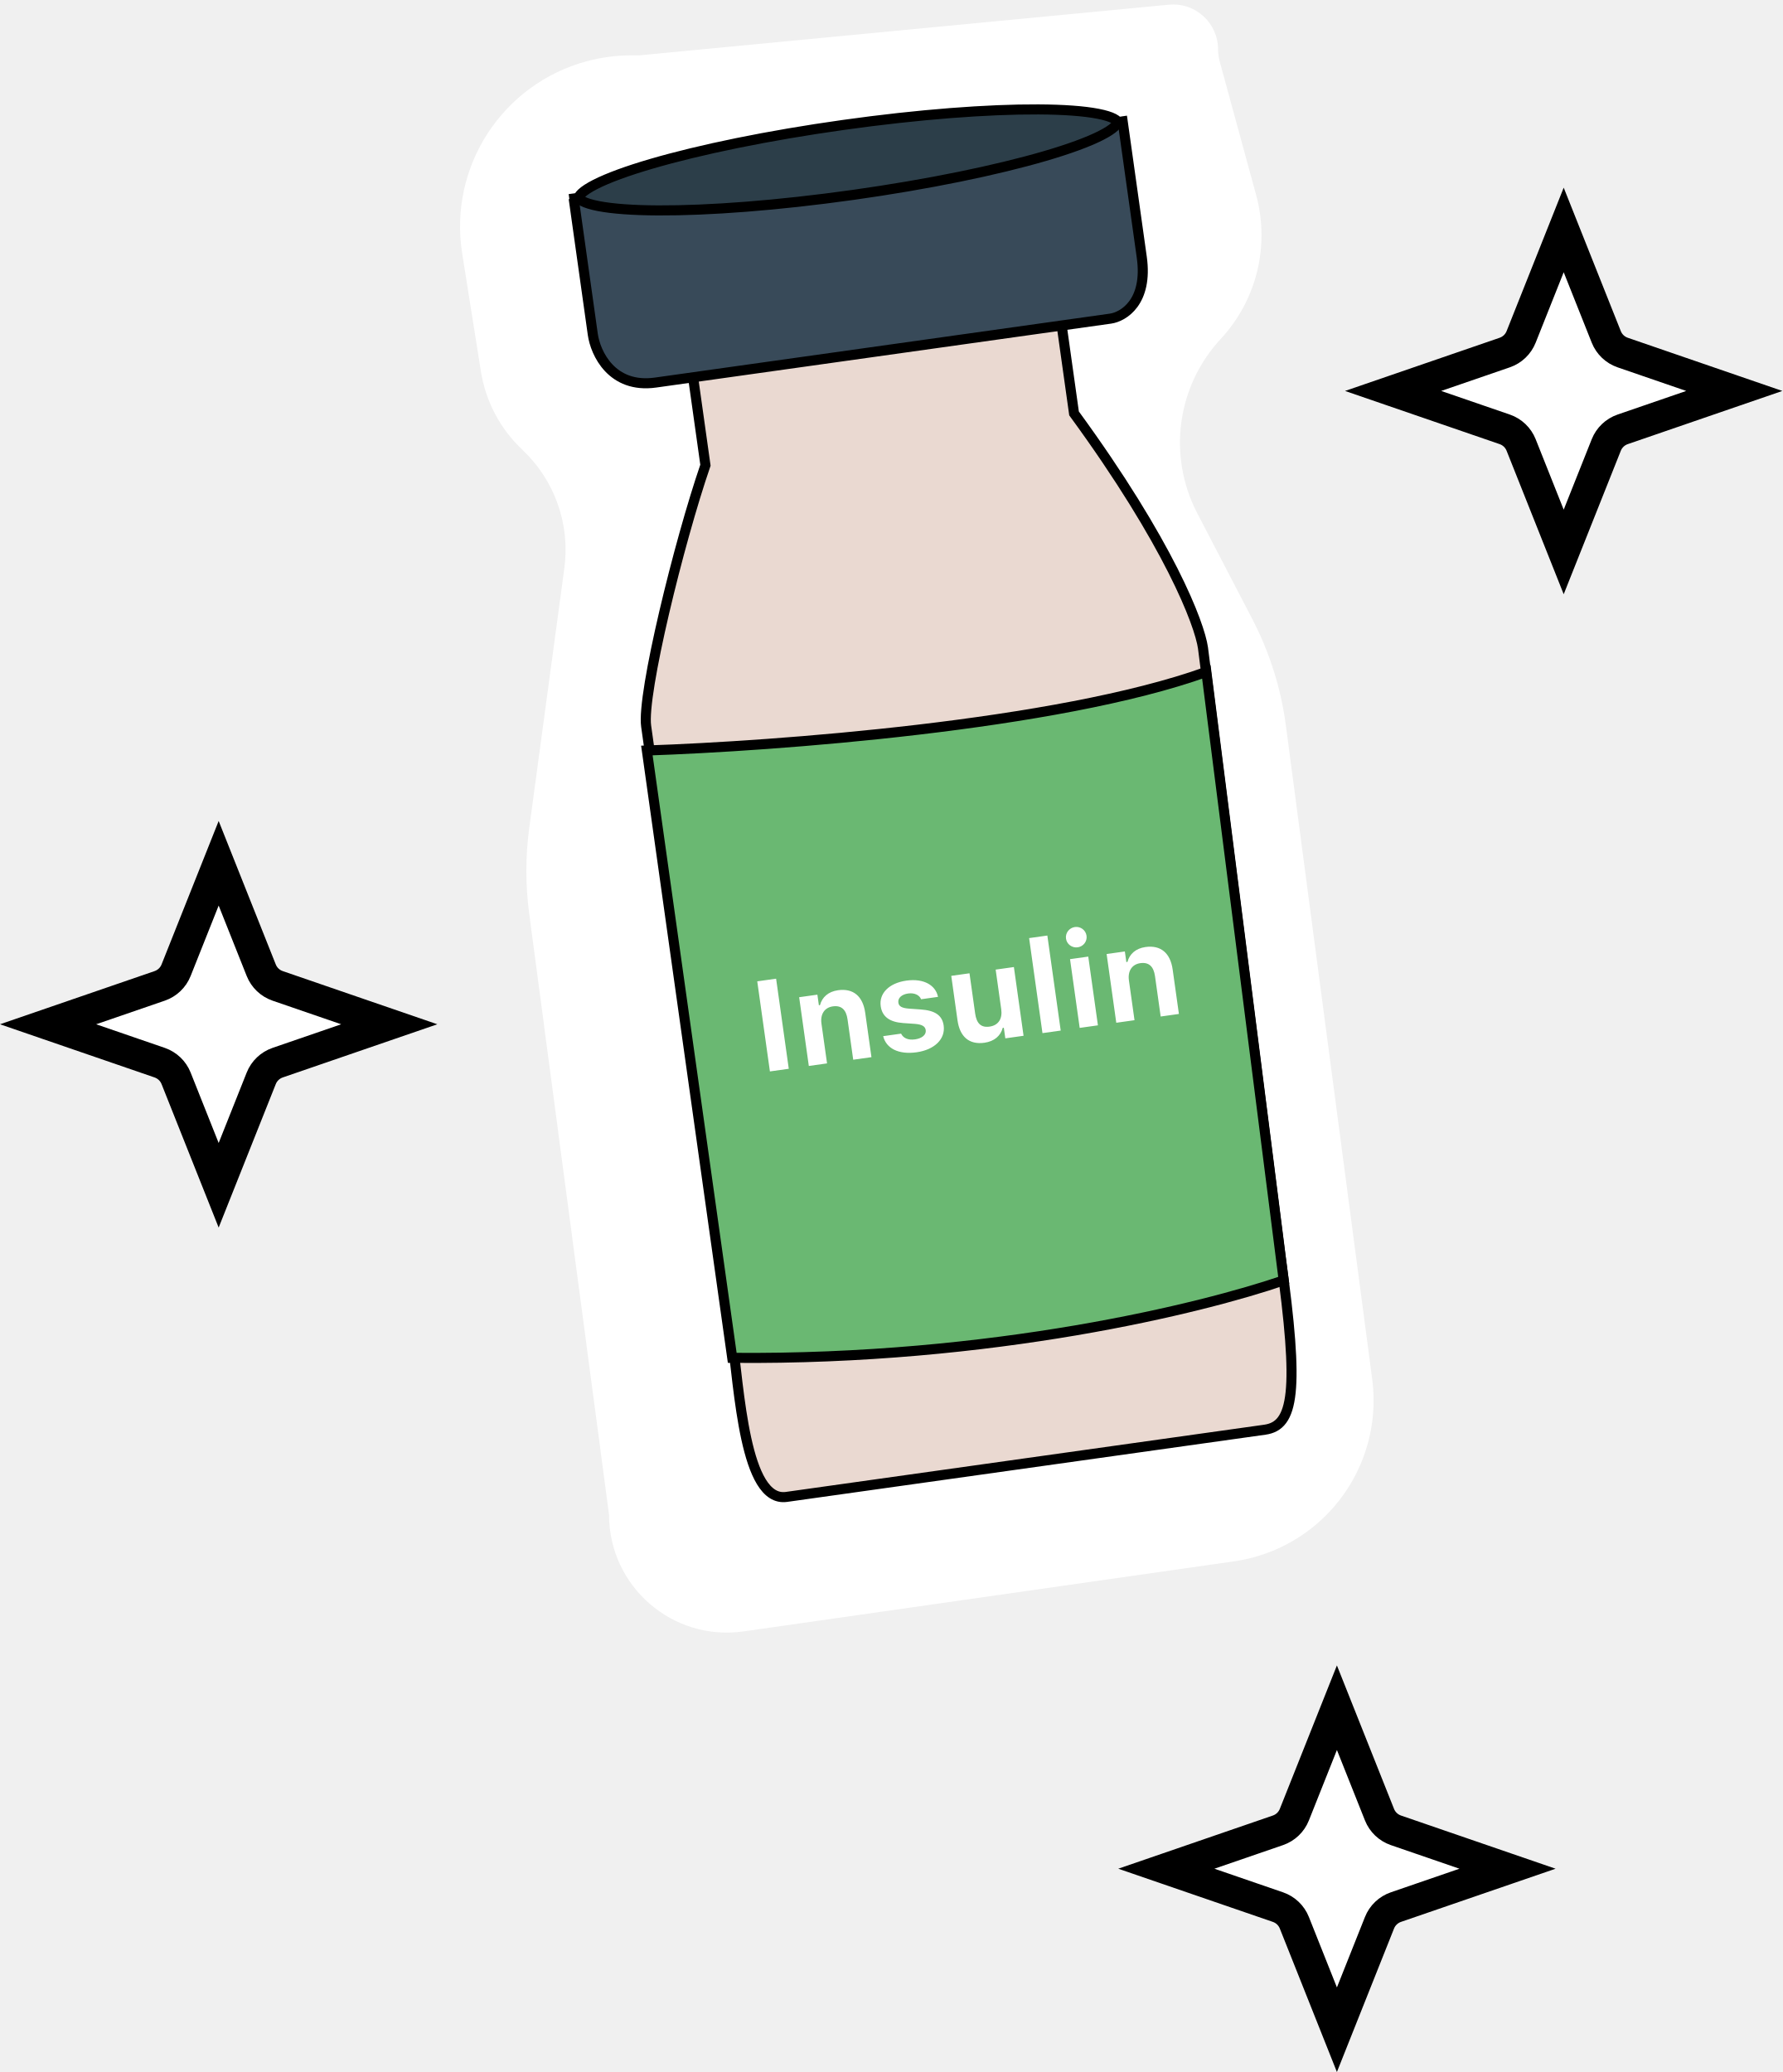
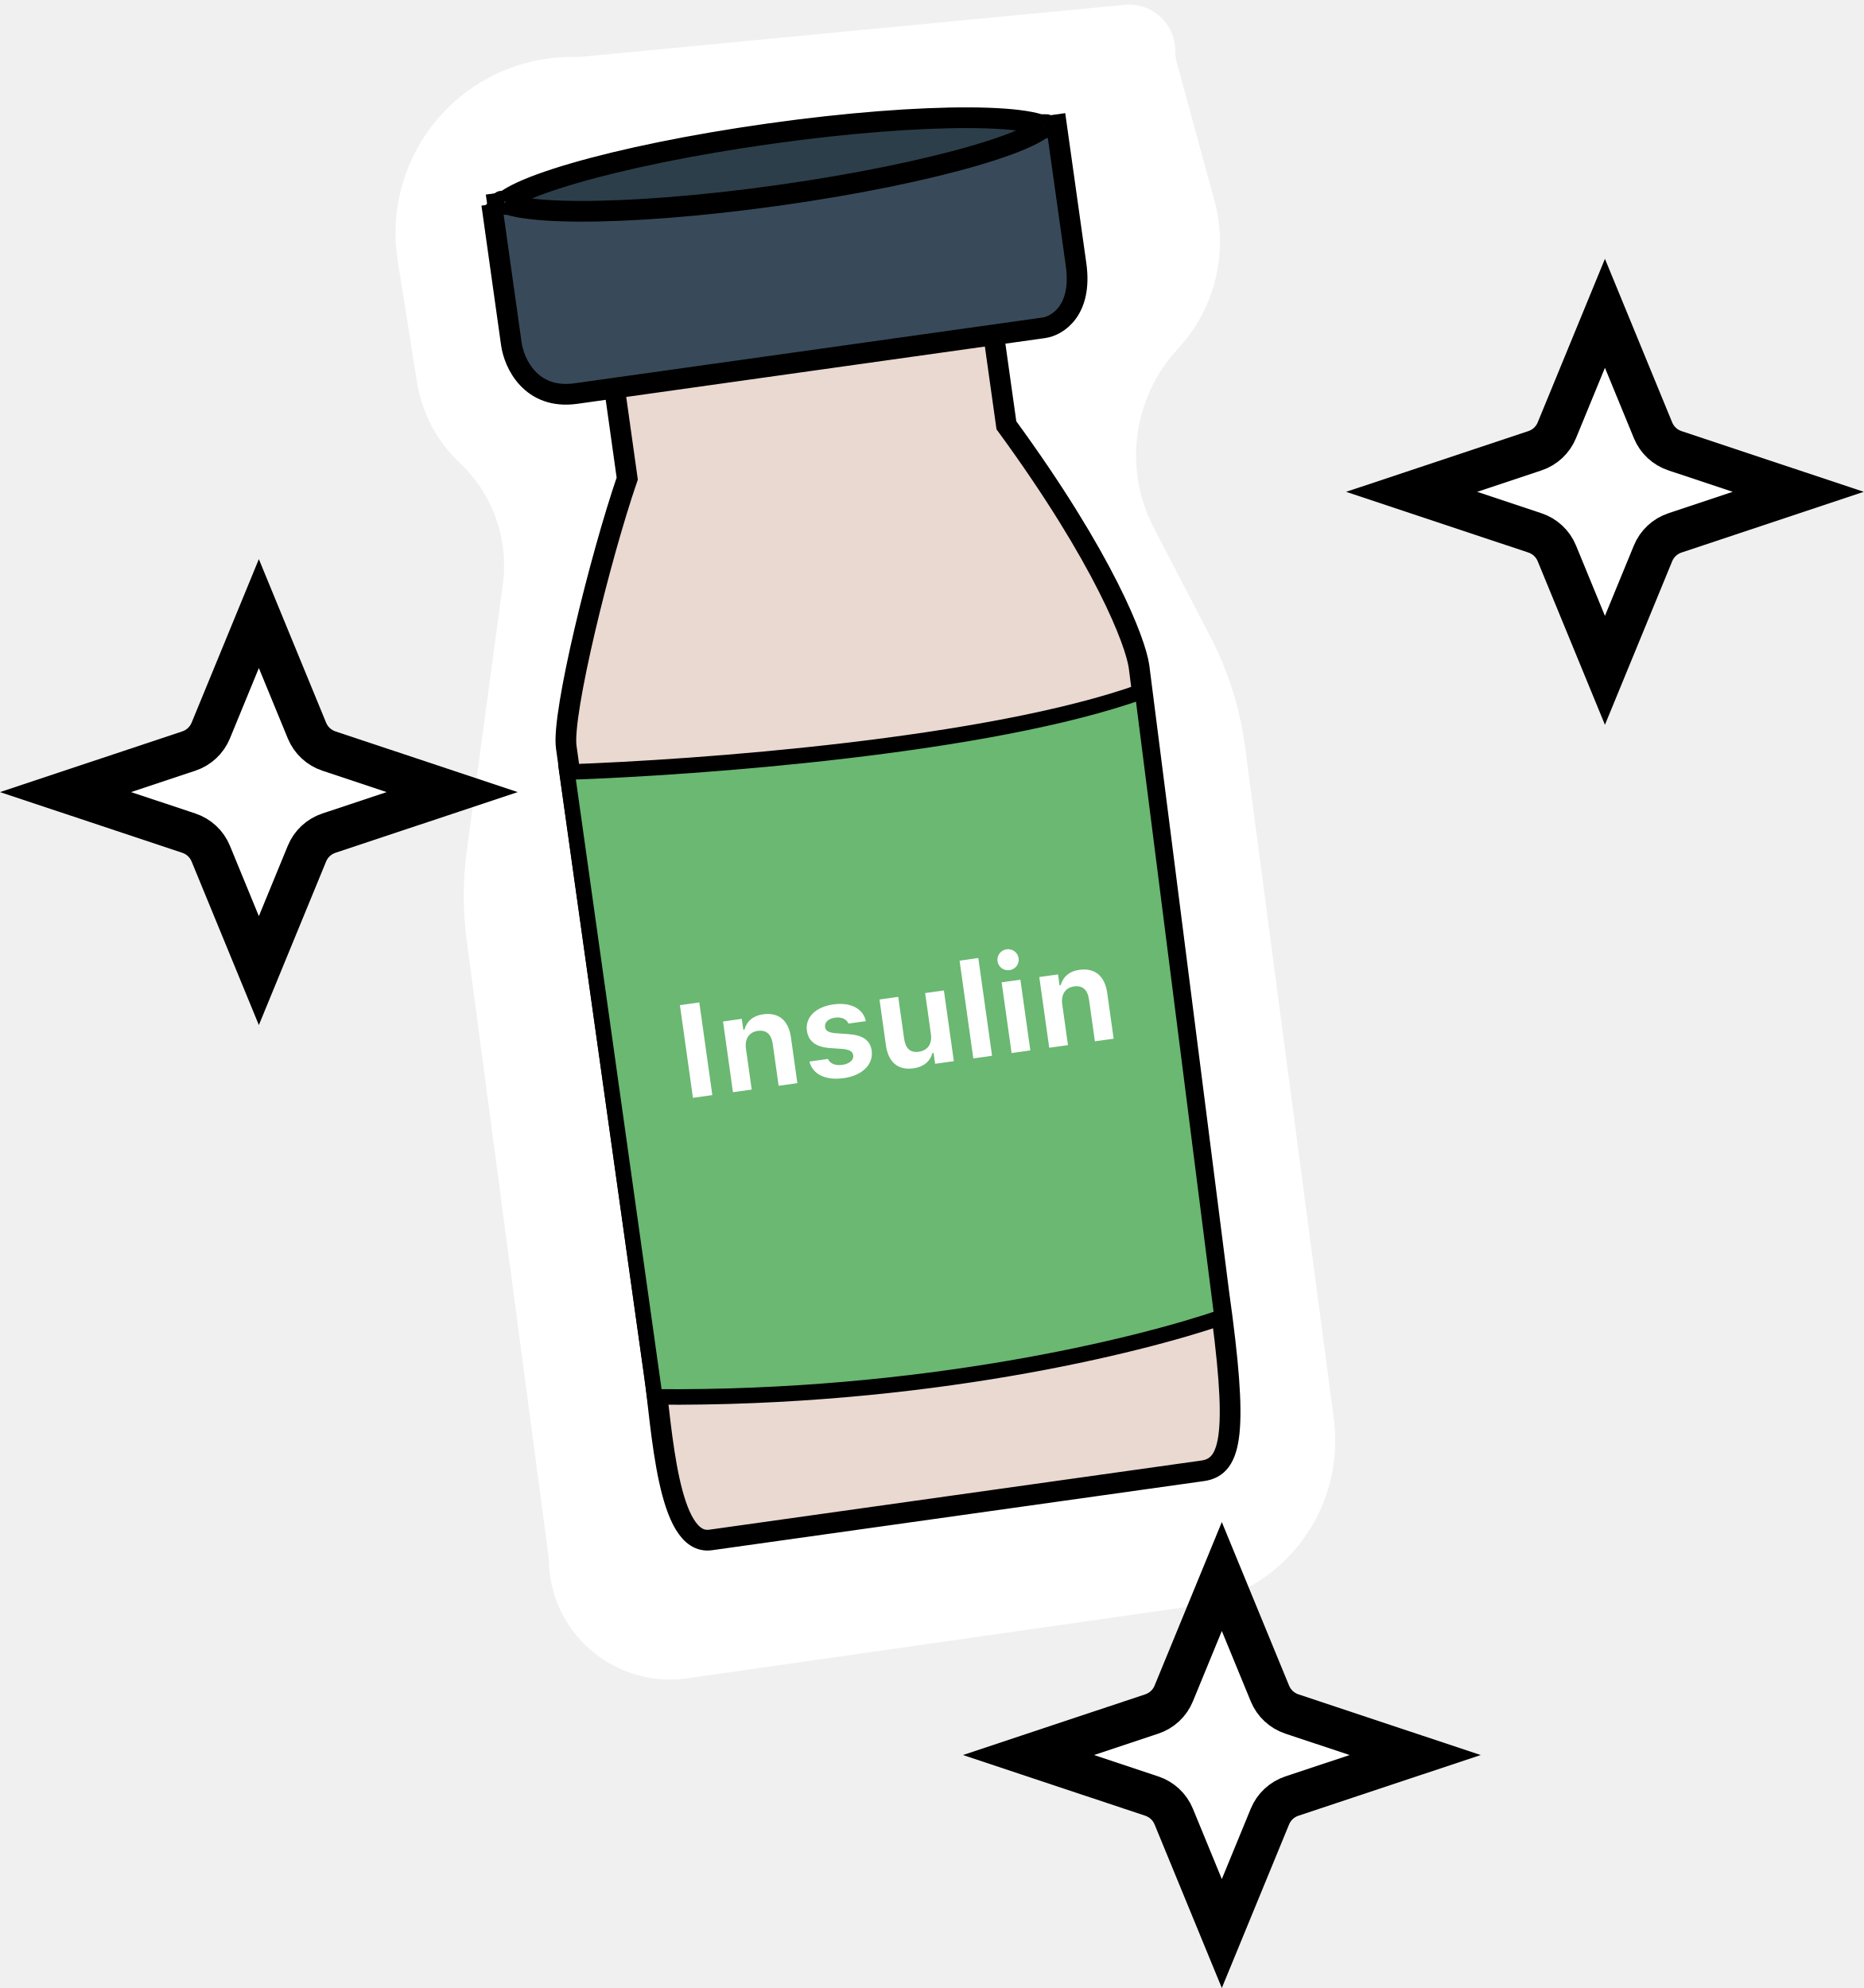
- <svg xmlns="http://www.w3.org/2000/svg" width="228" height="265" viewBox="0 0 228 265" fill="none">
-   <path d="M61.496 47.498L59.102 32.415C57.34 21.316 64.265 10.685 75.128 7.809C76.957 7.325 78.841 7.08 80.733 7.08H81.745L149.478 0.601C152.846 0.279 155.761 2.927 155.761 6.312C155.761 6.821 155.829 7.329 155.963 7.821L160.631 24.938C162.405 31.443 160.694 38.404 156.106 43.345C150.495 49.387 149.289 58.304 153.093 65.619L160.142 79.174C162.353 83.426 163.805 88.031 164.433 92.782L175.474 176.385C176.422 183.561 173.57 190.713 167.944 195.267C165.025 197.63 161.521 199.158 157.803 199.689L95.086 208.649C86.006 209.946 77.883 202.901 77.883 193.729L67.668 116.816C67.186 113.185 67.19 109.507 67.68 105.877L72.168 72.666C72.927 67.05 70.929 61.414 66.803 57.53C63.972 54.866 62.105 51.337 61.496 47.498Z" fill="white" />
-   <path d="M90.21 59.497L88.486 47.232L135.622 40.607L137.346 52.872C149.502 69.508 153.403 79.799 153.834 82.865L163.748 160.683C166.19 178.059 165.422 182.335 161.75 182.852L100.573 191.449C95.219 192.202 94.55 177.704 93.545 170.55L82.628 92.872C82.053 88.784 86.822 69.353 90.21 59.497Z" fill="#EAD9D1" stroke="black" stroke-width="1.287" />
-   <path d="M75.804 42.76L73.362 25.385L143.565 15.519L146.007 32.894C146.812 38.617 143.67 40.518 141.998 40.753L83.83 48.928C78.214 49.718 76.139 45.145 75.804 42.76Z" fill="#384A59" />
-   <path d="M73.362 25.385L75.804 42.76C76.139 45.145 78.214 49.718 83.83 48.928L141.998 40.753C143.67 40.518 146.812 38.617 146.007 32.894L143.565 15.519L72.809 25.463" stroke="black" stroke-width="1.287" />
-   <path d="M142.928 15.609C142.933 15.645 142.929 15.828 142.554 16.182C142.199 16.519 141.617 16.904 140.794 17.323C139.157 18.157 136.709 19.055 133.612 19.96C127.428 21.766 118.765 23.566 109.093 24.926C99.42 26.285 90.597 26.943 84.154 26.911C80.928 26.895 78.327 26.706 76.523 26.355C75.617 26.179 74.951 25.97 74.517 25.744C74.059 25.507 74.005 25.332 74 25.296C73.995 25.26 73.999 25.078 74.373 24.723C74.729 24.386 75.311 24.001 76.133 23.582C77.771 22.748 80.219 21.85 83.316 20.945C89.5 19.139 98.163 17.339 107.835 15.98C117.507 14.62 126.331 13.962 132.773 13.994C136 14.01 138.601 14.199 140.405 14.55C141.311 14.726 141.976 14.935 142.411 15.161C142.869 15.399 142.923 15.573 142.928 15.609Z" fill="#2C3E49" stroke="black" stroke-width="1.287" />
-   <path d="M154.265 85.931C135.216 92.778 98.972 95.439 82.72 95.986L93.637 173.664C127.033 173.973 153.886 167.281 164.16 163.752L154.265 85.931Z" fill="#6AB872" stroke="black" stroke-width="1.287" />
-   <path d="M98.455 137.031L96.836 125.509L99.247 125.17L100.867 136.692L98.455 137.031ZM103.43 136.332L102.194 127.54L104.526 127.213L104.717 128.57L104.86 128.55C105.126 127.543 105.912 126.822 107.166 126.646C109.122 126.371 110.344 127.421 110.64 129.521L111.439 135.206L109.107 135.534L108.382 130.375C108.208 129.138 107.605 128.555 106.503 128.71C105.425 128.861 104.879 129.728 105.046 130.918L105.761 136.004L103.43 136.332ZM117.222 134.581C114.834 134.916 113.326 134.037 112.946 132.551L112.934 132.521L115.226 132.198L115.246 132.228C115.506 132.745 116.096 133.061 117.014 132.932C117.909 132.807 118.462 132.338 118.38 131.755L118.377 131.739C118.311 131.268 117.918 131.022 116.996 130.948L115.483 130.843C113.756 130.72 112.81 130.014 112.624 128.696L112.623 128.688C112.391 127.035 113.705 125.727 115.901 125.418C118.209 125.094 119.648 126.064 119.943 127.464L119.947 127.496L117.783 127.8L117.77 127.761C117.576 127.308 116.995 126.942 116.124 127.064C115.318 127.178 114.796 127.634 114.879 128.225L114.88 128.233C114.946 128.704 115.312 128.929 116.25 129.001L117.755 129.107C119.565 129.235 120.49 129.854 120.673 131.156L120.674 131.164C120.919 132.905 119.473 134.264 117.222 134.581ZM125.893 133.362C123.921 133.639 122.738 132.584 122.444 130.492L121.645 124.807L123.977 124.479L124.701 129.629C124.876 130.875 125.438 131.455 126.54 131.3C127.69 131.139 128.204 130.277 128.036 129.087L127.323 124.009L129.654 123.681L130.89 132.472L128.558 132.8L128.367 131.443L128.224 131.463C127.959 132.477 127.147 133.186 125.893 133.362ZM133.309 132.132L131.601 119.979L133.933 119.652L135.641 131.805L133.309 132.132ZM137.817 121.158C137.098 121.259 136.419 120.768 136.318 120.049C136.215 119.323 136.734 118.664 137.452 118.563C138.171 118.462 138.843 118.953 138.945 119.68C139.046 120.399 138.536 121.057 137.817 121.158ZM138.068 131.463L136.833 122.672L139.164 122.344L140.4 131.136L138.068 131.463ZM142.747 130.806L141.512 122.014L143.844 121.687L144.034 123.044L144.178 123.024C144.444 122.018 145.23 121.297 146.484 121.12C148.44 120.845 149.662 121.895 149.957 123.995L150.756 129.68L148.425 130.008L147.7 124.85C147.526 123.612 146.923 123.029 145.821 123.184C144.743 123.335 144.197 124.202 144.364 125.392L145.079 130.478L142.747 130.806Z" fill="white" />
-   <path d="M194.518 43.09L199.962 29.409L205.407 43.09C205.781 44.029 206.546 44.76 207.503 45.089L221.777 50L207.503 54.911C206.546 55.24 205.781 55.971 205.407 56.91L199.962 70.591L194.518 56.91C194.144 55.971 193.378 55.24 192.422 54.911L178.147 50L192.422 45.089C193.378 44.76 194.144 44.029 194.518 43.09Z" fill="white" stroke="black" stroke-width="4" />
-   <path d="M165.518 232.089L170.962 218.409L176.407 232.089C176.781 233.029 177.546 233.759 178.503 234.089L192.777 239L178.503 243.911C177.546 244.241 176.781 244.971 176.407 245.911L170.962 259.591L165.518 245.911C165.144 244.971 164.378 244.241 163.422 243.911L149.147 239L163.422 234.089C164.378 233.759 165.144 233.029 165.518 232.089Z" fill="white" stroke="black" stroke-width="4" />
-   <path d="M22.518 124.089L27.962 110.409L33.407 124.089C33.781 125.029 34.546 125.759 35.503 126.089L49.777 131L35.503 135.911C34.546 136.241 33.781 136.971 33.407 137.911L27.962 151.591L22.518 137.911C22.144 136.971 21.378 136.241 20.422 135.911L6.147 131L20.422 126.089C21.378 125.759 22.144 125.029 22.518 124.089Z" fill="white" stroke="black" stroke-width="4" />
+ <svg xmlns="http://www.w3.org/2000/svg" width="180" height="192" viewBox="0 0 180 192" fill="none">
+   <path d="M40.27 36.899L38.41 25.182C37.041 16.559 42.42 8.3 50.86 6.066C52.281 5.69 53.744 5.5 55.214 5.5H56L108.619 0.467C111.236 0.217 113.5 2.274 113.5 4.903C113.5 5.299 113.553 5.694 113.657 6.076L117.284 19.373C118.662 24.427 117.333 29.834 113.768 33.673C109.41 38.367 108.473 45.294 111.428 50.977L116.904 61.507C118.621 64.81 119.749 68.388 120.237 72.079L128.815 137.027C129.551 142.601 127.335 148.157 122.965 151.695C120.697 153.531 117.975 154.718 115.087 155.13L66.364 162.091C59.311 163.098 53 157.625 53 150.5L45.064 90.75C44.69 87.929 44.693 85.071 45.074 82.251L48.561 56.451C49.15 52.089 47.598 47.71 44.392 44.693C42.193 42.623 40.743 39.882 40.27 36.899Z" fill="white" />
+   <path d="M60.576 46.221L59.237 36.692L95.856 31.546L97.195 41.074C106.638 53.997 109.668 61.992 110.003 64.374L117.705 124.828C119.602 138.326 119.006 141.649 116.153 142.05L68.627 148.729C64.468 149.314 63.948 138.051 63.167 132.493L54.686 72.149C54.24 68.973 57.945 53.877 60.576 46.221Z" fill="#EAD9D1" stroke="black" stroke-width="2" />
+   <path d="M49.385 33.219L47.488 19.721L102.026 12.056L103.923 25.554C104.548 30 102.107 31.477 100.808 31.659L55.62 38.01C51.257 38.623 49.645 35.071 49.385 33.219Z" fill="#384A59" />
+   <path d="M47.488 19.721L49.385 33.219C49.645 35.071 51.257 38.623 55.62 38.01L100.808 31.659C102.107 31.477 104.548 30 103.923 25.554L102.026 12.056L47.058 19.781" stroke="black" stroke-width="2" />
+   <path d="M101.05 12.029C101.051 12.029 101.05 12.032 101.046 12.037C101.049 12.032 101.05 12.029 101.05 12.029ZM99.475 11.793C100.151 11.925 100.611 12.074 100.888 12.216C100.661 12.428 100.26 12.699 99.646 13.011C98.415 13.639 96.548 14.326 94.153 15.026C89.379 16.421 82.674 17.814 75.176 18.868C67.678 19.922 60.849 20.43 55.874 20.405C53.38 20.393 51.395 20.247 50.039 19.983C49.363 19.852 48.903 19.702 48.626 19.561C48.853 19.348 49.254 19.078 49.868 18.765C51.099 18.138 52.966 17.45 55.361 16.751C60.136 15.356 66.841 13.962 74.338 12.909C81.836 11.855 88.665 11.347 93.64 11.371C96.134 11.383 98.119 11.53 99.475 11.793ZM48.419 19.426C48.419 19.426 48.421 19.428 48.425 19.433C48.42 19.428 48.418 19.426 48.419 19.426ZM48.464 19.747C48.463 19.747 48.464 19.745 48.468 19.739C48.465 19.745 48.464 19.747 48.464 19.747ZM101.089 12.344C101.094 12.348 101.096 12.351 101.096 12.351C101.095 12.351 101.093 12.348 101.089 12.344Z" fill="#2C3E49" stroke="black" stroke-width="2" />
+   <path d="M110.338 66.756C95.54 72.075 67.383 74.143 54.758 74.568L63.239 134.912C89.182 135.152 110.043 129.953 118.025 127.212L110.338 66.756Z" fill="#6AB872" stroke="black" stroke-width="1.5" />
+   <path d="M66.922 106.028L65.664 97.076L67.537 96.813L68.795 105.764L66.922 106.028ZM70.786 105.484L69.827 98.655L71.638 98.4L71.786 99.455L71.898 99.439C72.104 98.657 72.715 98.097 73.689 97.96C75.209 97.746 76.158 98.562 76.388 100.193L77.008 104.61L75.197 104.865L74.634 100.857C74.499 99.896 74.03 99.443 73.174 99.563C72.337 99.681 71.912 100.354 72.042 101.278L72.598 105.23L70.786 105.484ZM81.501 104.124C79.646 104.385 78.475 103.702 78.18 102.548L78.17 102.524L79.95 102.274L79.966 102.297C80.168 102.698 80.626 102.944 81.34 102.844C82.034 102.746 82.464 102.382 82.4 101.929L82.399 101.917C82.347 101.551 82.042 101.36 81.326 101.302L80.15 101.221C78.808 101.125 78.073 100.576 77.93 99.553L77.929 99.547C77.748 98.263 78.769 97.246 80.475 97.006C82.268 96.754 83.386 97.508 83.615 98.596L83.618 98.621L81.937 98.857L81.927 98.827C81.776 98.475 81.325 98.19 80.648 98.285C80.022 98.373 79.616 98.728 79.681 99.186L79.682 99.193C79.733 99.559 80.017 99.734 80.746 99.79L81.915 99.872C83.321 99.972 84.04 100.453 84.182 101.464L84.183 101.47C84.373 102.822 83.25 103.878 81.501 104.124ZM88.237 103.177C86.705 103.393 85.787 102.573 85.558 100.948L84.938 96.531L86.749 96.276L87.311 100.278C87.447 101.245 87.884 101.696 88.74 101.576C89.633 101.45 90.032 100.781 89.902 99.856L89.348 95.911L91.159 95.657L92.119 102.486L90.308 102.741L90.16 101.686L90.048 101.702C89.842 102.49 89.211 103.04 88.237 103.177ZM93.999 102.222L92.672 92.781L94.483 92.526L95.81 101.968L93.999 102.222ZM97.501 93.696C96.942 93.775 96.414 93.394 96.336 92.835C96.256 92.271 96.659 91.759 97.217 91.68C97.775 91.602 98.297 91.984 98.376 92.549C98.455 93.107 98.059 93.618 97.501 93.696ZM97.696 101.703L96.736 94.873L98.547 94.618L99.507 101.448L97.696 101.703ZM101.331 101.192L100.371 94.362L102.182 94.107L102.331 95.162L102.442 95.146C102.649 94.365 103.259 93.804 104.233 93.667C105.753 93.454 106.703 94.269 106.932 95.901L107.553 100.317L105.741 100.572L105.178 96.565C105.043 95.603 104.574 95.15 103.718 95.271C102.881 95.388 102.457 96.061 102.587 96.986L103.142 100.937L101.331 101.192Z" fill="white" />
+   <path d="M113.354 163.56L118 152.26L122.646 163.56C123.03 164.494 123.802 165.214 124.76 165.534L136.67 169.5L124.76 173.466C123.802 173.786 123.03 174.506 122.646 175.44L118 186.74L113.354 175.44C112.97 174.506 112.198 173.786 111.24 173.466L99.33 169.5L111.24 165.534C112.198 165.214 112.97 164.494 113.354 163.56Z" fill="white" stroke="black" stroke-width="4" />
+   <path d="M150.354 41.56L155 30.259L159.646 41.56C160.03 42.494 160.802 43.214 161.76 43.533L173.67 47.5L161.76 51.467C160.802 51.786 160.03 52.506 159.646 53.44L155 64.74L150.354 53.44C149.97 52.506 149.198 51.786 148.24 51.467L136.33 47.5L148.24 43.533C149.198 43.214 149.97 42.494 150.354 41.56Z" fill="white" stroke="black" stroke-width="4" />
+   <path d="M20.354 70.56L25 59.26L29.646 70.56C30.03 71.494 30.802 72.214 31.76 72.534L43.67 76.5L31.76 80.466C30.802 80.786 30.03 81.506 29.646 82.44L25 93.74L20.354 82.44C19.97 81.506 19.198 80.786 18.24 80.466L6.33 76.5L18.24 72.534C19.198 72.214 19.97 71.494 20.354 70.56Z" fill="white" stroke="black" stroke-width="4" />
</svg>
